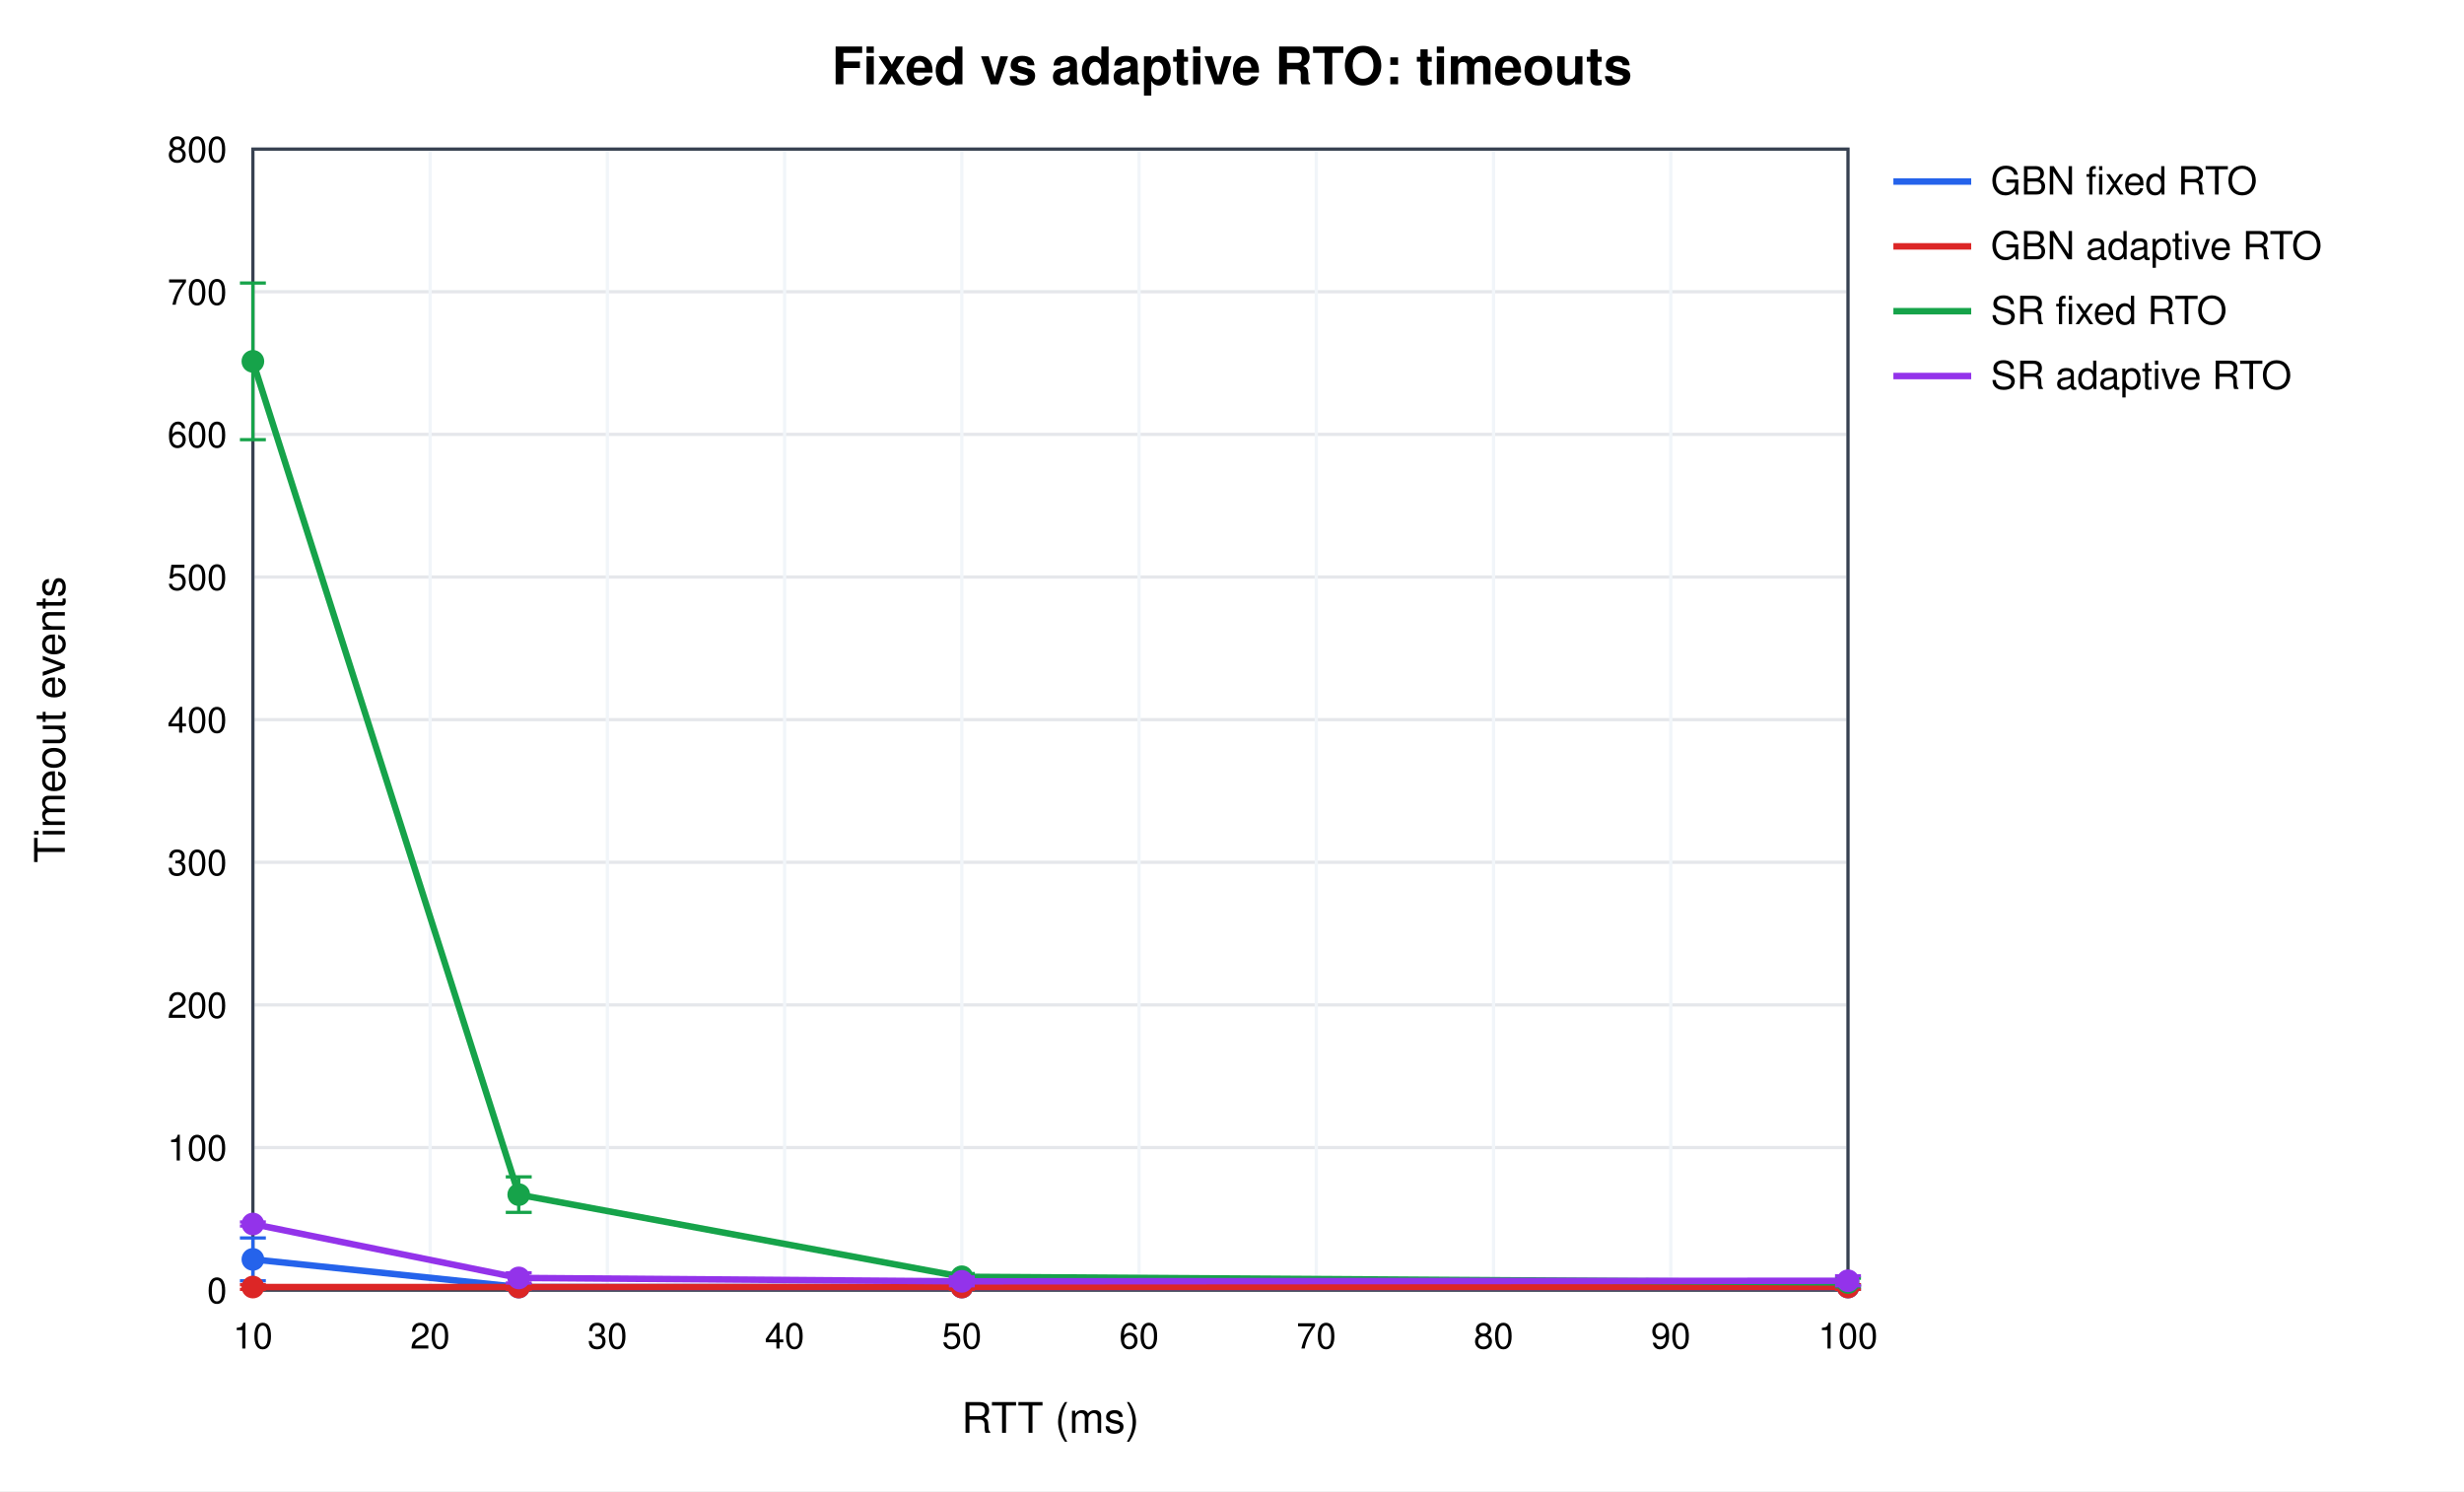
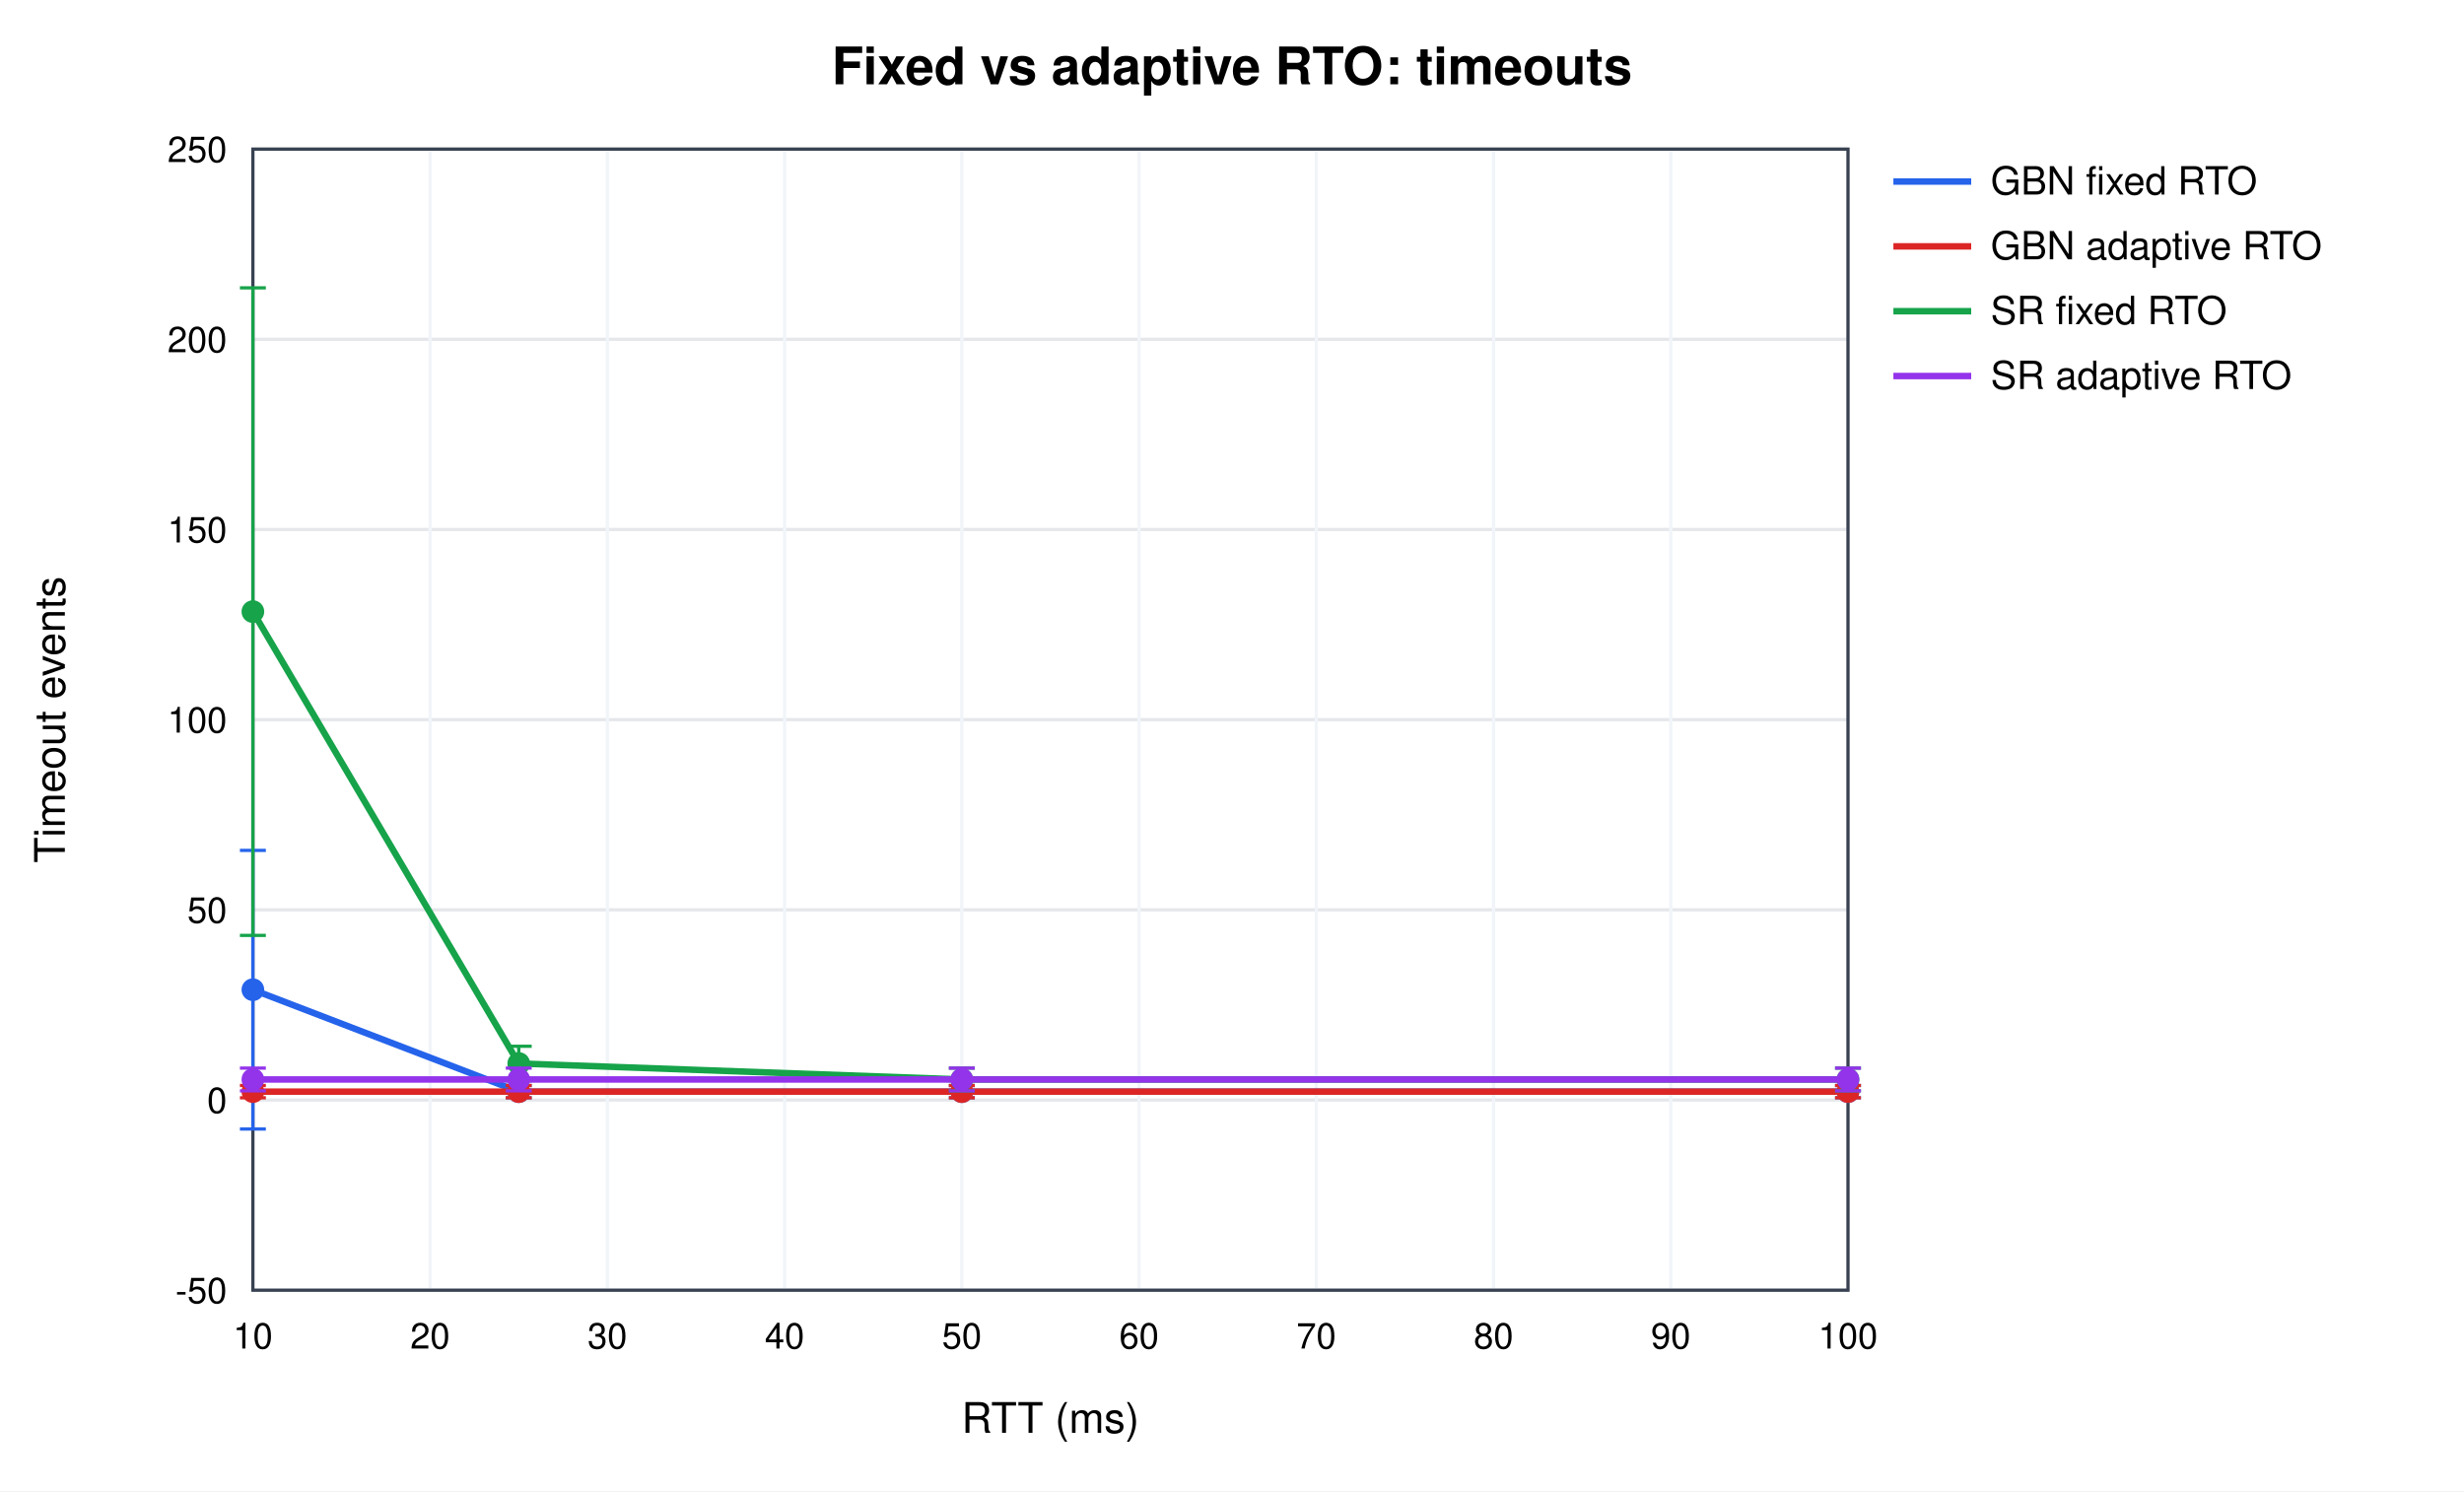
<svg xmlns="http://www.w3.org/2000/svg" width="760" height="460" viewBox="0 0 760 460" font-family="Helvetica, Arial, sans-serif">
  <rect width="100%" height="100%" fill="#ffffff" />
  <text x="380" y="26" text-anchor="middle" font-size="16" font-weight="bold">Fixed vs adaptive RTO: timeouts</text>
  <line x1="78" y1="398" x2="570" y2="398" stroke="#e5e7eb" />
-   <text x="70" y="402" text-anchor="end" font-size="11">0</text>
-   <line x1="78" y1="354" x2="570" y2="354" stroke="#e5e7eb" />
-   <text x="70" y="358" text-anchor="end" font-size="11">100</text>
-   <line x1="78" y1="310" x2="570" y2="310" stroke="#e5e7eb" />
-   <text x="70" y="314" text-anchor="end" font-size="11">200</text>
-   <line x1="78" y1="266" x2="570" y2="266" stroke="#e5e7eb" />
-   <text x="70" y="270" text-anchor="end" font-size="11">300</text>
+   <text x="70" y="402" text-anchor="end" font-size="11">-50</text>
+   <line x1="78" y1="339.333" x2="570" y2="339.333" stroke="#e5e7eb" />
+   <text x="70" y="343.333" text-anchor="end" font-size="11">0</text>
+   <line x1="78" y1="280.667" x2="570" y2="280.667" stroke="#e5e7eb" />
+   <text x="70" y="284.667" text-anchor="end" font-size="11">50</text>
  <line x1="78" y1="222" x2="570" y2="222" stroke="#e5e7eb" />
-   <text x="70" y="226" text-anchor="end" font-size="11">400</text>
-   <line x1="78" y1="178" x2="570" y2="178" stroke="#e5e7eb" />
-   <text x="70" y="182" text-anchor="end" font-size="11">500</text>
-   <line x1="78" y1="134" x2="570" y2="134" stroke="#e5e7eb" />
-   <text x="70" y="138" text-anchor="end" font-size="11">600</text>
-   <line x1="78" y1="90" x2="570" y2="90" stroke="#e5e7eb" />
-   <text x="70" y="94" text-anchor="end" font-size="11">700</text>
+   <text x="70" y="226" text-anchor="end" font-size="11">100</text>
+   <line x1="78" y1="163.333" x2="570" y2="163.333" stroke="#e5e7eb" />
+   <text x="70" y="167.333" text-anchor="end" font-size="11">150</text>
+   <line x1="78" y1="104.667" x2="570" y2="104.667" stroke="#e5e7eb" />
+   <text x="70" y="108.667" text-anchor="end" font-size="11">200</text>
  <line x1="78" y1="46" x2="570" y2="46" stroke="#e5e7eb" />
-   <text x="70" y="50" text-anchor="end" font-size="11">800</text>
+   <text x="70" y="50" text-anchor="end" font-size="11">250</text>
  <line x1="78" y1="46" x2="78" y2="398" stroke="#f1f5f9" />
  <text x="78" y="416" text-anchor="middle" font-size="11">10</text>
  <line x1="132.667" y1="46" x2="132.667" y2="398" stroke="#f1f5f9" />
  <text x="132.667" y="416" text-anchor="middle" font-size="11">20</text>
  <line x1="187.333" y1="46" x2="187.333" y2="398" stroke="#f1f5f9" />
  <text x="187.333" y="416" text-anchor="middle" font-size="11">30</text>
  <line x1="242" y1="46" x2="242" y2="398" stroke="#f1f5f9" />
  <text x="242" y="416" text-anchor="middle" font-size="11">40</text>
  <line x1="296.667" y1="46" x2="296.667" y2="398" stroke="#f1f5f9" />
  <text x="296.667" y="416" text-anchor="middle" font-size="11">50</text>
  <line x1="351.333" y1="46" x2="351.333" y2="398" stroke="#f1f5f9" />
  <text x="351.333" y="416" text-anchor="middle" font-size="11">60</text>
  <line x1="406" y1="46" x2="406" y2="398" stroke="#f1f5f9" />
  <text x="406" y="416" text-anchor="middle" font-size="11">70</text>
  <line x1="460.667" y1="46" x2="460.667" y2="398" stroke="#f1f5f9" />
  <text x="460.667" y="416" text-anchor="middle" font-size="11">80</text>
  <line x1="515.333" y1="46" x2="515.333" y2="398" stroke="#f1f5f9" />
  <text x="515.333" y="416" text-anchor="middle" font-size="11">90</text>
  <line x1="570" y1="46" x2="570" y2="398" stroke="#f1f5f9" />
  <text x="570" y="416" text-anchor="middle" font-size="11">100</text>
  <rect x="78" y="46" width="492" height="352" fill="none" stroke="#374151" />
  <text x="324" y="442" text-anchor="middle" font-size="13">RTT (ms)</text>
  <text transform="translate(20,222) rotate(-90)" text-anchor="middle" font-size="13">Timeout events</text>
-   <path d="M78,388.496 L160,397.032 L296.667,397.032 L570,397.032" fill="none" stroke="#2563eb" stroke-width="2" />
-   <line x1="78" y1="395.103" x2="78" y2="381.889" stroke="#2563eb" />
-   <line x1="74" y1="395.103" x2="82" y2="395.103" stroke="#2563eb" />
-   <line x1="74" y1="381.889" x2="82" y2="381.889" stroke="#2563eb" />
-   <circle cx="78" cy="388.496" r="3.5" fill="#2563eb" />
-   <line x1="160" y1="397.744" x2="160" y2="396.32" stroke="#2563eb" />
-   <line x1="156" y1="397.744" x2="164" y2="397.744" stroke="#2563eb" />
-   <line x1="156" y1="396.32" x2="164" y2="396.32" stroke="#2563eb" />
-   <circle cx="160" cy="397.032" r="3.5" fill="#2563eb" />
-   <line x1="296.667" y1="397.744" x2="296.667" y2="396.32" stroke="#2563eb" />
-   <line x1="292.667" y1="397.744" x2="300.667" y2="397.744" stroke="#2563eb" />
-   <line x1="292.667" y1="396.32" x2="300.667" y2="396.32" stroke="#2563eb" />
-   <circle cx="296.667" cy="397.032" r="3.5" fill="#2563eb" />
-   <line x1="570" y1="397.744" x2="570" y2="396.32" stroke="#2563eb" />
-   <line x1="566" y1="397.744" x2="574" y2="397.744" stroke="#2563eb" />
-   <line x1="566" y1="396.32" x2="574" y2="396.32" stroke="#2563eb" />
-   <circle cx="570" cy="397.032" r="3.5" fill="#2563eb" />
+   <path d="M78,305.307 L160,336.752 L296.667,336.752 L570,336.752" fill="none" stroke="#2563eb" stroke-width="2" />
+   <line x1="78" y1="348.284" x2="78" y2="262.329" stroke="#2563eb" />
+   <line x1="74" y1="348.284" x2="82" y2="348.284" stroke="#2563eb" />
+   <line x1="74" y1="262.329" x2="82" y2="262.329" stroke="#2563eb" />
+   <circle cx="78" cy="305.307" r="3.5" fill="#2563eb" />
+   <line x1="160" y1="338.651" x2="160" y2="334.853" stroke="#2563eb" />
+   <line x1="156" y1="338.651" x2="164" y2="338.651" stroke="#2563eb" />
+   <line x1="156" y1="334.853" x2="164" y2="334.853" stroke="#2563eb" />
+   <circle cx="160" cy="336.752" r="3.5" fill="#2563eb" />
+   <line x1="296.667" y1="338.651" x2="296.667" y2="334.853" stroke="#2563eb" />
+   <line x1="292.667" y1="338.651" x2="300.667" y2="338.651" stroke="#2563eb" />
+   <line x1="292.667" y1="334.853" x2="300.667" y2="334.853" stroke="#2563eb" />
+   <circle cx="296.667" cy="336.752" r="3.5" fill="#2563eb" />
+   <line x1="570" y1="338.651" x2="570" y2="334.853" stroke="#2563eb" />
+   <line x1="566" y1="338.651" x2="574" y2="338.651" stroke="#2563eb" />
+   <line x1="566" y1="334.853" x2="574" y2="334.853" stroke="#2563eb" />
+   <circle cx="570" cy="336.752" r="3.5" fill="#2563eb" />
  <line x1="584" y1="56" x2="608" y2="56" stroke="#2563eb" stroke-width="2" />
  <text x="614" y="60" font-size="12">GBN fixed RTO</text>
-   <path d="M78,397.032 L160,397.032 L296.667,397.032 L570,397.032" fill="none" stroke="#dc2626" stroke-width="2" />
-   <line x1="78" y1="397.744" x2="78" y2="396.32" stroke="#dc2626" />
-   <line x1="74" y1="397.744" x2="82" y2="397.744" stroke="#dc2626" />
-   <line x1="74" y1="396.32" x2="82" y2="396.32" stroke="#dc2626" />
-   <circle cx="78" cy="397.032" r="3.5" fill="#dc2626" />
-   <line x1="160" y1="397.744" x2="160" y2="396.32" stroke="#dc2626" />
-   <line x1="156" y1="397.744" x2="164" y2="397.744" stroke="#dc2626" />
-   <line x1="156" y1="396.32" x2="164" y2="396.32" stroke="#dc2626" />
-   <circle cx="160" cy="397.032" r="3.5" fill="#dc2626" />
-   <line x1="296.667" y1="397.744" x2="296.667" y2="396.32" stroke="#dc2626" />
-   <line x1="292.667" y1="397.744" x2="300.667" y2="397.744" stroke="#dc2626" />
-   <line x1="292.667" y1="396.32" x2="300.667" y2="396.32" stroke="#dc2626" />
-   <circle cx="296.667" cy="397.032" r="3.5" fill="#dc2626" />
-   <line x1="570" y1="397.744" x2="570" y2="396.32" stroke="#dc2626" />
-   <line x1="566" y1="397.744" x2="574" y2="397.744" stroke="#dc2626" />
-   <line x1="566" y1="396.32" x2="574" y2="396.32" stroke="#dc2626" />
-   <circle cx="570" cy="397.032" r="3.5" fill="#dc2626" />
+   <path d="M78,336.752 L160,336.752 L296.667,336.752 L570,336.752" fill="none" stroke="#dc2626" stroke-width="2" />
+   <line x1="78" y1="338.651" x2="78" y2="334.853" stroke="#dc2626" />
+   <line x1="74" y1="338.651" x2="82" y2="338.651" stroke="#dc2626" />
+   <line x1="74" y1="334.853" x2="82" y2="334.853" stroke="#dc2626" />
+   <circle cx="78" cy="336.752" r="3.5" fill="#dc2626" />
+   <line x1="160" y1="338.651" x2="160" y2="334.853" stroke="#dc2626" />
+   <line x1="156" y1="338.651" x2="164" y2="338.651" stroke="#dc2626" />
+   <line x1="156" y1="334.853" x2="164" y2="334.853" stroke="#dc2626" />
+   <circle cx="160" cy="336.752" r="3.5" fill="#dc2626" />
+   <line x1="296.667" y1="338.651" x2="296.667" y2="334.853" stroke="#dc2626" />
+   <line x1="292.667" y1="338.651" x2="300.667" y2="338.651" stroke="#dc2626" />
+   <line x1="292.667" y1="334.853" x2="300.667" y2="334.853" stroke="#dc2626" />
+   <circle cx="296.667" cy="336.752" r="3.5" fill="#dc2626" />
+   <line x1="570" y1="338.651" x2="570" y2="334.853" stroke="#dc2626" />
+   <line x1="566" y1="338.651" x2="574" y2="338.651" stroke="#dc2626" />
+   <line x1="566" y1="334.853" x2="574" y2="334.853" stroke="#dc2626" />
+   <circle cx="570" cy="336.752" r="3.5" fill="#dc2626" />
  <line x1="584" y1="76" x2="608" y2="76" stroke="#dc2626" stroke-width="2" />
  <text x="614" y="80" font-size="12">GBN adaptive RTO</text>
-   <path d="M78,111.472 L160,368.52 L296.667,393.864 L570,395.624" fill="none" stroke="#16a34a" stroke-width="2" />
-   <line x1="78" y1="135.632" x2="78" y2="87.312" stroke="#16a34a" />
-   <line x1="74" y1="135.632" x2="82" y2="135.632" stroke="#16a34a" />
-   <line x1="74" y1="87.312" x2="82" y2="87.312" stroke="#16a34a" />
-   <circle cx="78" cy="111.472" r="3.5" fill="#16a34a" />
-   <line x1="160" y1="373.996" x2="160" y2="363.044" stroke="#16a34a" />
-   <line x1="156" y1="373.996" x2="164" y2="373.996" stroke="#16a34a" />
-   <line x1="156" y1="363.044" x2="164" y2="363.044" stroke="#16a34a" />
-   <circle cx="160" cy="368.52" r="3.5" fill="#16a34a" />
-   <line x1="296.667" y1="394.856" x2="296.667" y2="392.872" stroke="#16a34a" />
-   <line x1="292.667" y1="394.856" x2="300.667" y2="394.856" stroke="#16a34a" />
-   <line x1="292.667" y1="392.872" x2="300.667" y2="392.872" stroke="#16a34a" />
-   <circle cx="296.667" cy="393.864" r="3.5" fill="#16a34a" />
-   <line x1="570" y1="396.94" x2="570" y2="394.308" stroke="#16a34a" />
-   <line x1="566" y1="396.94" x2="574" y2="396.94" stroke="#16a34a" />
-   <line x1="566" y1="394.308" x2="574" y2="394.308" stroke="#16a34a" />
-   <circle cx="570" cy="395.624" r="3.5" fill="#16a34a" />
+   <path d="M78,188.677 L160,328.069 L296.667,332.997 L570,332.997" fill="none" stroke="#16a34a" stroke-width="2" />
+   <line x1="78" y1="288.554" x2="78" y2="88.8" stroke="#16a34a" />
+   <line x1="74" y1="288.554" x2="82" y2="288.554" stroke="#16a34a" />
+   <line x1="74" y1="88.8" x2="82" y2="88.8" stroke="#16a34a" />
+   <circle cx="78" cy="188.677" r="3.5" fill="#16a34a" />
+   <line x1="160" y1="333.382" x2="160" y2="322.757" stroke="#16a34a" />
+   <line x1="156" y1="333.382" x2="164" y2="333.382" stroke="#16a34a" />
+   <line x1="156" y1="322.757" x2="164" y2="322.757" stroke="#16a34a" />
+   <circle cx="160" cy="328.069" r="3.5" fill="#16a34a" />
+   <line x1="296.667" y1="336.505" x2="296.667" y2="329.489" stroke="#16a34a" />
+   <line x1="292.667" y1="336.505" x2="300.667" y2="336.505" stroke="#16a34a" />
+   <line x1="292.667" y1="329.489" x2="300.667" y2="329.489" stroke="#16a34a" />
+   <circle cx="296.667" cy="332.997" r="3.5" fill="#16a34a" />
+   <line x1="570" y1="336.505" x2="570" y2="329.489" stroke="#16a34a" />
+   <line x1="566" y1="336.505" x2="574" y2="336.505" stroke="#16a34a" />
+   <line x1="566" y1="329.489" x2="574" y2="329.489" stroke="#16a34a" />
+   <circle cx="570" cy="332.997" r="3.5" fill="#16a34a" />
  <line x1="584" y1="96" x2="608" y2="96" stroke="#16a34a" stroke-width="2" />
  <text x="614" y="100" font-size="12">SR fixed RTO</text>
-   <path d="M78,377.584 L160,394.216 L296.667,395.272 L570,395.096" fill="none" stroke="#9333ea" stroke-width="2" />
-   <line x1="78" y1="378.207" x2="78" y2="376.961" stroke="#9333ea" />
-   <line x1="74" y1="378.207" x2="82" y2="378.207" stroke="#9333ea" />
-   <line x1="74" y1="376.961" x2="82" y2="376.961" stroke="#9333ea" />
-   <circle cx="78" cy="377.584" r="3.5" fill="#9333ea" />
-   <line x1="160" y1="395.79" x2="160" y2="392.642" stroke="#9333ea" />
-   <line x1="156" y1="395.79" x2="164" y2="395.79" stroke="#9333ea" />
-   <line x1="156" y1="392.642" x2="164" y2="392.642" stroke="#9333ea" />
-   <circle cx="160" cy="394.216" r="3.5" fill="#9333ea" />
-   <line x1="296.667" y1="396.632" x2="296.667" y2="393.912" stroke="#9333ea" />
-   <line x1="292.667" y1="396.632" x2="300.667" y2="396.632" stroke="#9333ea" />
-   <line x1="292.667" y1="393.912" x2="300.667" y2="393.912" stroke="#9333ea" />
-   <circle cx="296.667" cy="395.272" r="3.5" fill="#9333ea" />
-   <line x1="570" y1="396.622" x2="570" y2="393.57" stroke="#9333ea" />
-   <line x1="566" y1="396.622" x2="574" y2="396.622" stroke="#9333ea" />
-   <line x1="566" y1="393.57" x2="574" y2="393.57" stroke="#9333ea" />
-   <circle cx="570" cy="395.096" r="3.5" fill="#9333ea" />
+   <path d="M78,332.997 L160,332.997 L296.667,332.997 L570,332.997" fill="none" stroke="#9333ea" stroke-width="2" />
+   <line x1="78" y1="336.505" x2="78" y2="329.489" stroke="#9333ea" />
+   <line x1="74" y1="336.505" x2="82" y2="336.505" stroke="#9333ea" />
+   <line x1="74" y1="329.489" x2="82" y2="329.489" stroke="#9333ea" />
+   <circle cx="78" cy="332.997" r="3.5" fill="#9333ea" />
+   <line x1="160" y1="336.505" x2="160" y2="329.489" stroke="#9333ea" />
+   <line x1="156" y1="336.505" x2="164" y2="336.505" stroke="#9333ea" />
+   <line x1="156" y1="329.489" x2="164" y2="329.489" stroke="#9333ea" />
+   <circle cx="160" cy="332.997" r="3.5" fill="#9333ea" />
+   <line x1="296.667" y1="336.505" x2="296.667" y2="329.489" stroke="#9333ea" />
+   <line x1="292.667" y1="336.505" x2="300.667" y2="336.505" stroke="#9333ea" />
+   <line x1="292.667" y1="329.489" x2="300.667" y2="329.489" stroke="#9333ea" />
+   <circle cx="296.667" cy="332.997" r="3.5" fill="#9333ea" />
+   <line x1="570" y1="336.505" x2="570" y2="329.489" stroke="#9333ea" />
+   <line x1="566" y1="336.505" x2="574" y2="336.505" stroke="#9333ea" />
+   <line x1="566" y1="329.489" x2="574" y2="329.489" stroke="#9333ea" />
+   <circle cx="570" cy="332.997" r="3.5" fill="#9333ea" />
  <line x1="584" y1="116" x2="608" y2="116" stroke="#9333ea" stroke-width="2" />
  <text x="614" y="120" font-size="12">SR adaptive RTO</text>
</svg>
